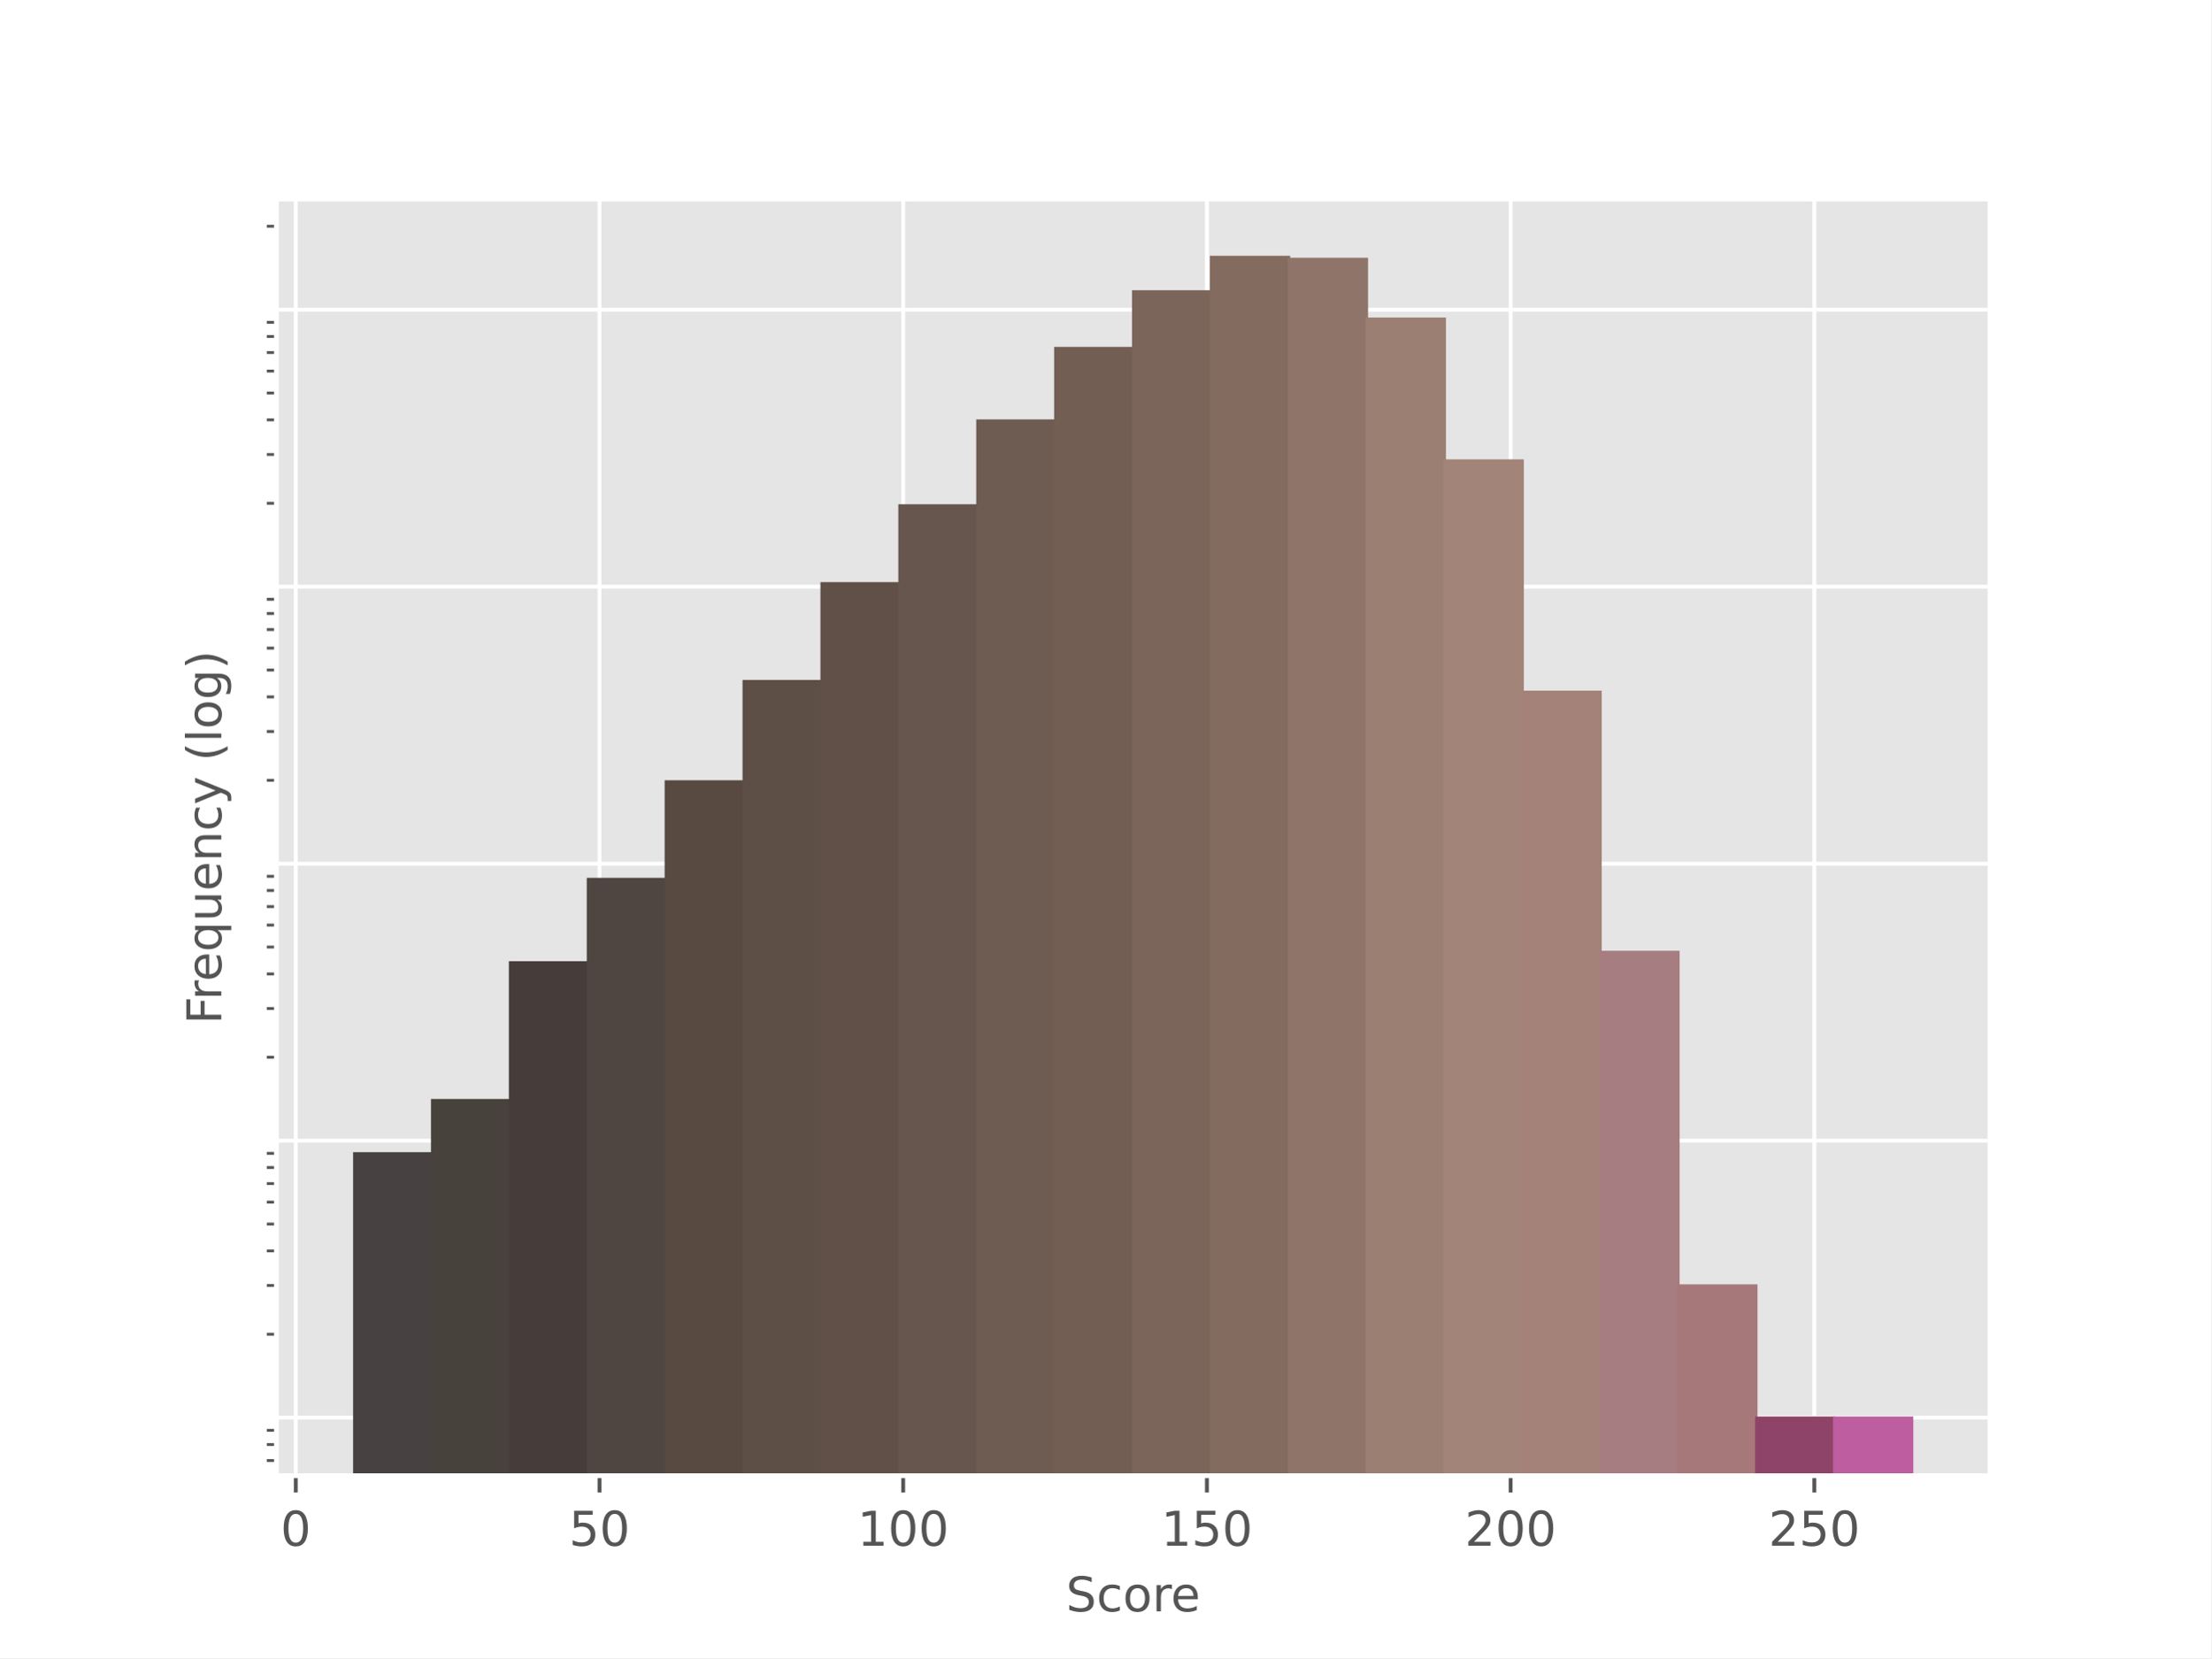
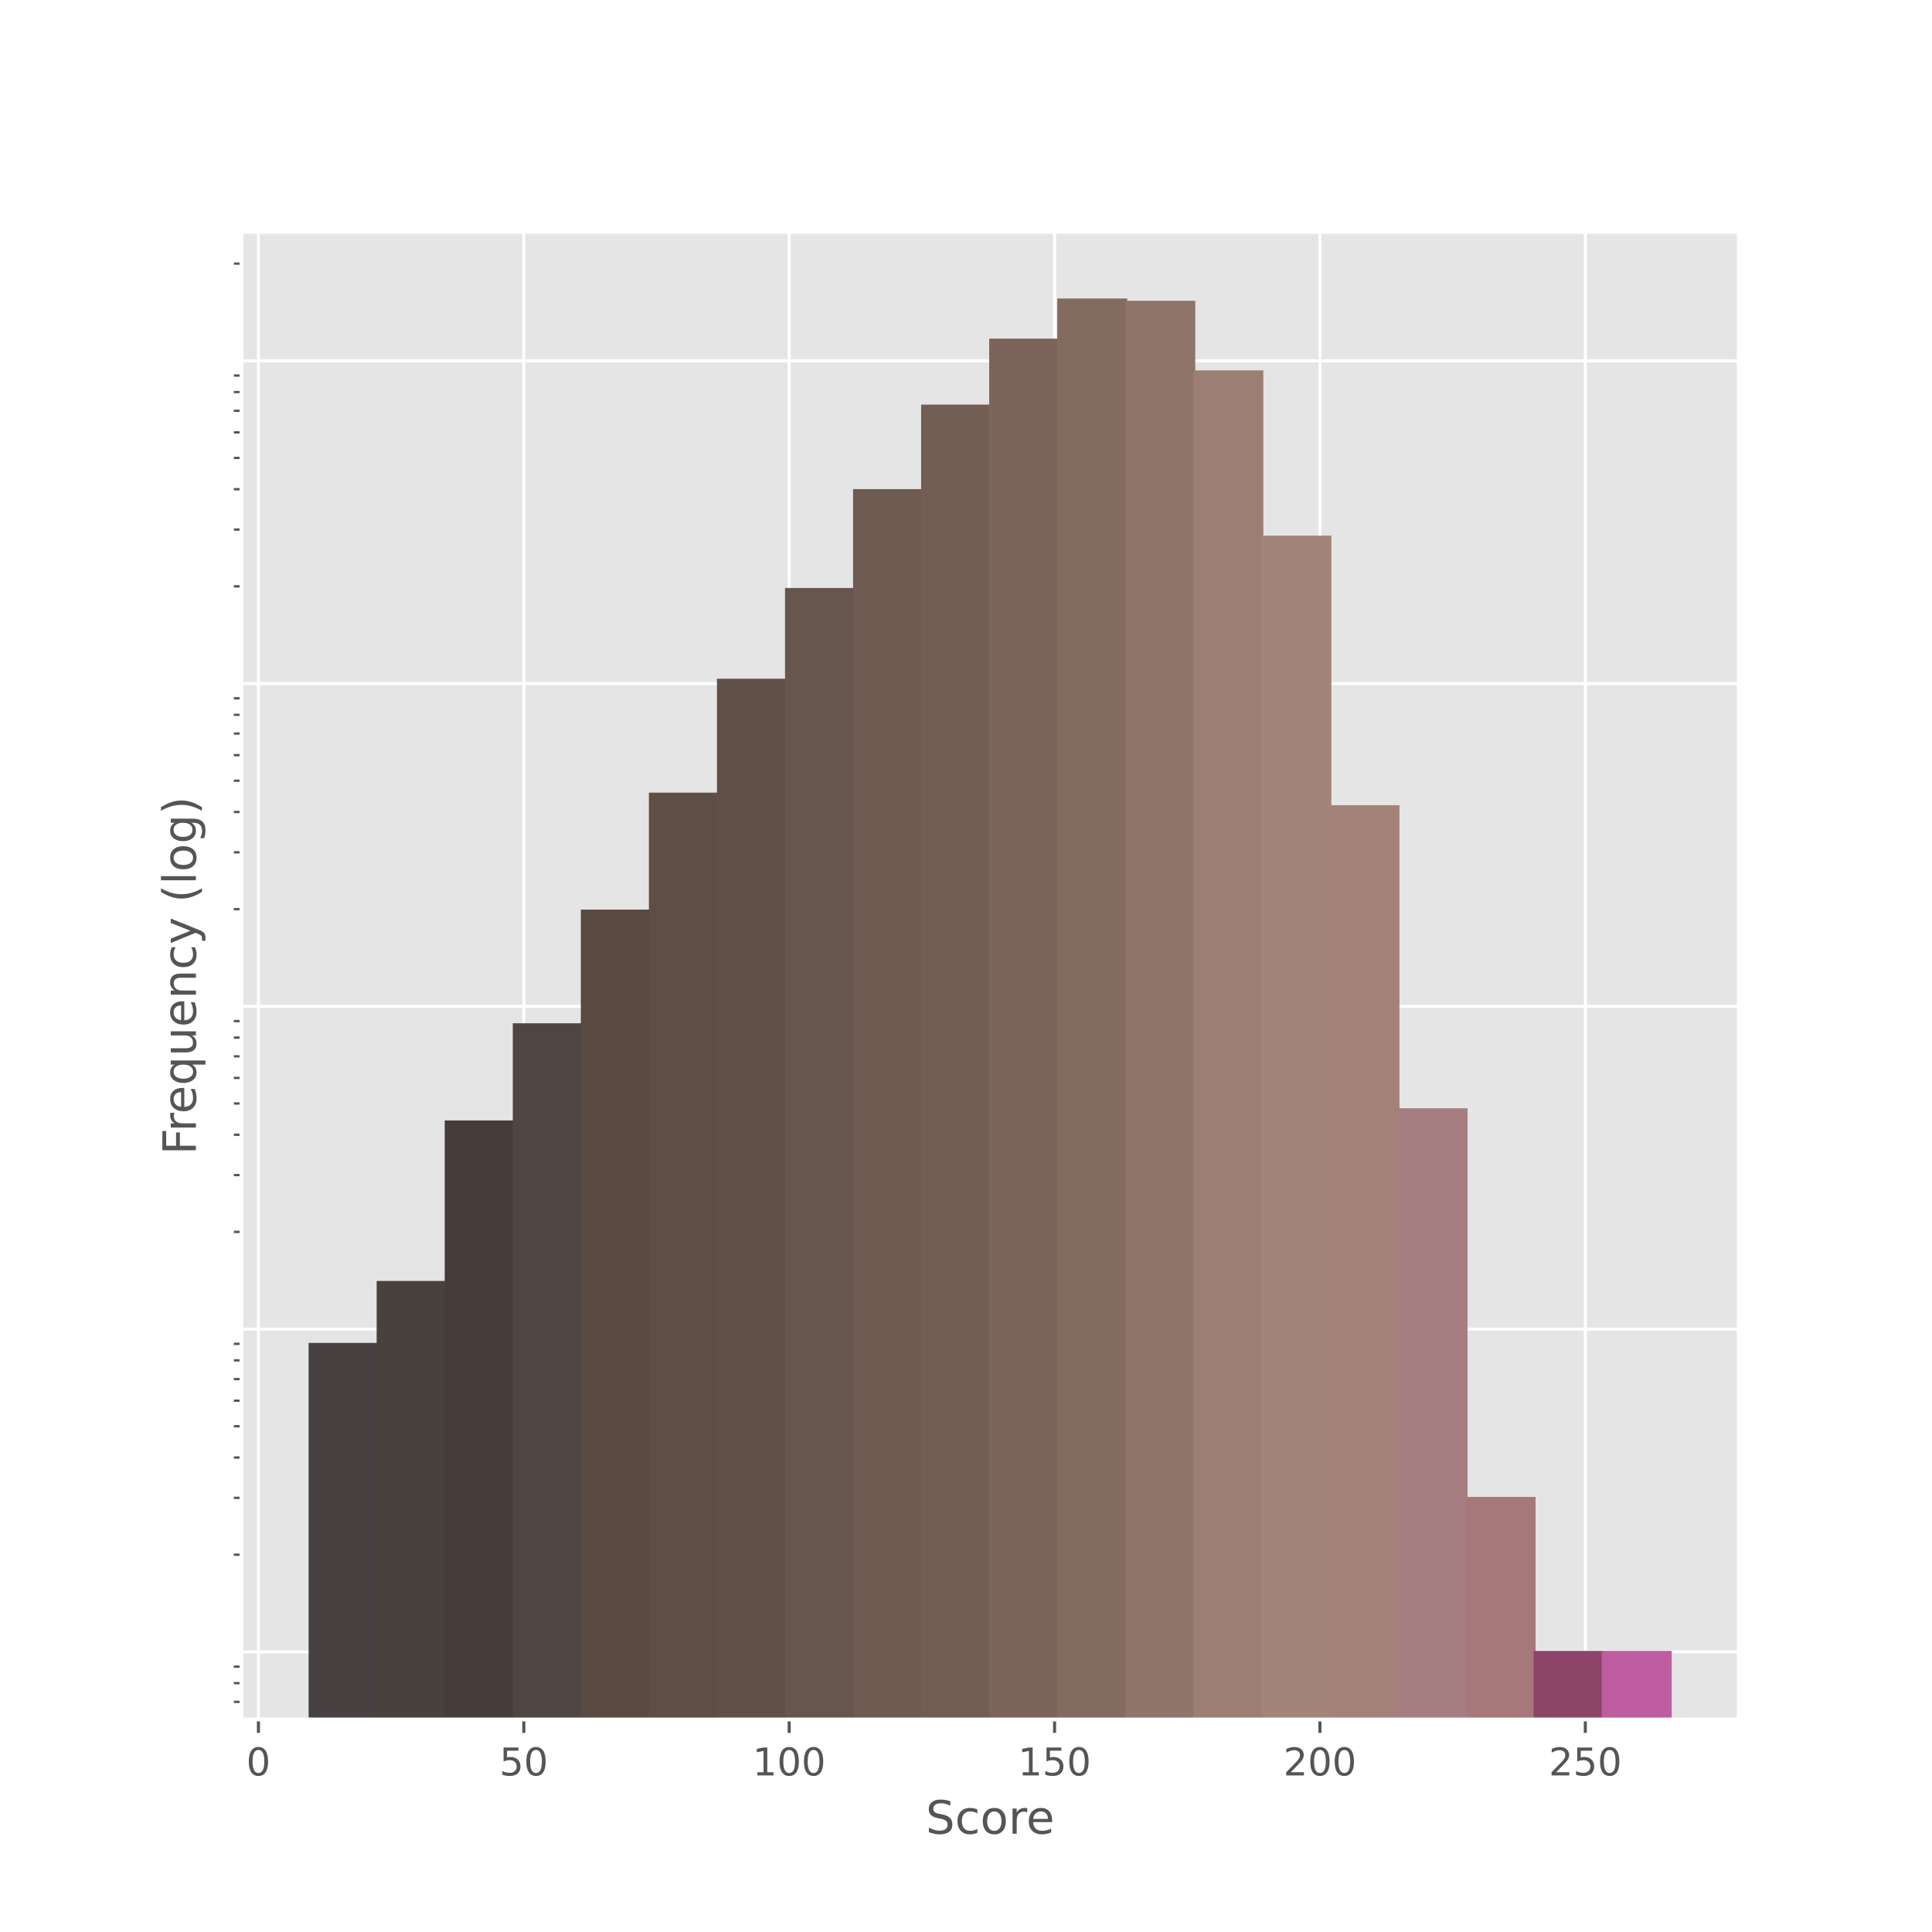
- <svg xmlns="http://www.w3.org/2000/svg" xmlns:xlink="http://www.w3.org/1999/xlink" width="460.8pt" height="345.6pt" viewBox="0 0 460.8 345.6" version="1.1">
+ <svg xmlns="http://www.w3.org/2000/svg" xmlns:xlink="http://www.w3.org/1999/xlink" width="504pt" height="504pt" viewBox="0 0 504 504" version="1.1">
  <defs>
    <style type="text/css">*{stroke-linejoin: round; stroke-linecap: butt}</style>
  </defs>
  <g id="figure_1">
    <g id="patch_1">
-       <path d="M 0 345.6  L 460.8 345.6  L 460.8 0  L 0 0  z " style="fill: #ffffff" />
+       <path d="M 0 504  L 504 504  L 504 0  L 0 0  z " style="fill: #ffffff" />
    </g>
    <g id="axes_1">
      <g id="patch_2">
-         <path d="M 57.6 307.584  L 414.72 307.584  L 414.72 41.472  L 57.6 41.472  z " style="fill: #e5e5e5" />
+         <path d="M 63 448.56  L 453.6 448.56  L 453.6 60.48  L 63 60.48  z " style="fill: #e5e5e5" />
      </g>
      <g id="matplotlib.axis_1">
        <g id="xtick_1">
          <g id="line2d_1">
-             <path d="M 61.639 307.584  L 61.639 41.472  " clip-path="url(#p756d1bd45e)" style="fill: none; stroke: #ffffff; stroke-width: 0.8; stroke-linecap: square" />
+             <path d="M 67.418 448.56  L 67.418 60.48  " clip-path="url(#p7f8a21cedd)" style="fill: none; stroke: #ffffff; stroke-width: 0.8; stroke-linecap: square" />
          </g>
          <g id="line2d_2">
            <defs>
-               <path id="m55895540ed" d="M 0 0  L 0 3.5  " style="stroke: #555555; stroke-width: 0.8" />
+               <path id="m4262159de9" d="M 0 0  L 0 3.5  " style="stroke: #555555; stroke-width: 0.8" />
            </defs>
            <g>
-               <use xlink:href="#m55895540ed" x="61.639" y="307.584" style="fill: #555555; stroke: #555555; stroke-width: 0.8" />
+               <use xlink:href="#m4262159de9" x="67.418" y="448.56" style="fill: #555555; stroke: #555555; stroke-width: 0.8" />
            </g>
          </g>
          <g id="text_1">
-             <g style="fill: #555555" transform="translate(58.4581 322.1824)scale(0.1 -0.1)">
+             <g style="fill: #555555" transform="translate(64.23679 463.1584)scale(0.1 -0.1)">
              <defs>
                <path id="DejaVuSans-30" d="M 2034 4250  Q 1547 4250 1301 3770  Q 1056 3291 1056 2328  Q 1056 1369 1301 889  Q 1547 409 2034 409  Q 2525 409 2770 889  Q 3016 1369 3016 2328  Q 3016 3291 2770 3770  Q 2525 4250 2034 4250  z M 2034 4750  Q 2819 4750 3233 4129  Q 3647 3509 3647 2328  Q 3647 1150 3233 529  Q 2819 -91 2034 -91  Q 1250 -91 836 529  Q 422 1150 422 2328  Q 422 3509 836 4129  Q 1250 4750 2034 4750  z " transform="scale(0.015625)" />
              </defs>
              <use xlink:href="#DejaVuSans-30" />
            </g>
          </g>
        </g>
        <g id="xtick_2">
          <g id="line2d_3">
-             <path d="M 124.934 307.584  L 124.934 41.472  " clip-path="url(#p756d1bd45e)" style="fill: none; stroke: #ffffff; stroke-width: 0.8; stroke-linecap: square" />
+             <path d="M 136.647 448.56  L 136.647 60.48  " clip-path="url(#p7f8a21cedd)" style="fill: none; stroke: #ffffff; stroke-width: 0.8; stroke-linecap: square" />
          </g>
          <g id="line2d_4">
            <g>
-               <use xlink:href="#m55895540ed" x="124.934" y="307.584" style="fill: #555555; stroke: #555555; stroke-width: 0.8" />
+               <use xlink:href="#m4262159de9" x="136.647" y="448.56" style="fill: #555555; stroke: #555555; stroke-width: 0.8" />
            </g>
          </g>
          <g id="text_2">
-             <g style="fill: #555555" transform="translate(118.5718 322.1824)scale(0.1 -0.1)">
+             <g style="fill: #555555" transform="translate(130.2844 463.1584)scale(0.1 -0.1)">
              <defs>
                <path id="DejaVuSans-35" d="M 691 4666  L 3169 4666  L 3169 4134  L 1269 4134  L 1269 2991  Q 1406 3038 1543 3061  Q 1681 3084 1819 3084  Q 2600 3084 3056 2656  Q 3513 2228 3513 1497  Q 3513 744 3044 326  Q 2575 -91 1722 -91  Q 1428 -91 1123 -41  Q 819 9 494 109  L 494 744  Q 775 591 1075 516  Q 1375 441 1709 441  Q 2250 441 2565 725  Q 2881 1009 2881 1497  Q 2881 1984 2565 2268  Q 2250 2553 1709 2553  Q 1456 2553 1204 2497  Q 953 2441 691 2322  L 691 4666  z " transform="scale(0.015625)" />
              </defs>
              <use xlink:href="#DejaVuSans-35" />
              <use xlink:href="#DejaVuSans-30" x="63.623" />
            </g>
          </g>
        </g>
        <g id="xtick_3">
          <g id="line2d_5">
-             <path d="M 188.229 307.584  L 188.229 41.472  " clip-path="url(#p756d1bd45e)" style="fill: none; stroke: #ffffff; stroke-width: 0.8; stroke-linecap: square" />
+             <path d="M 205.876 448.56  L 205.876 60.48  " clip-path="url(#p7f8a21cedd)" style="fill: none; stroke: #ffffff; stroke-width: 0.8; stroke-linecap: square" />
          </g>
          <g id="line2d_6">
            <g>
-               <use xlink:href="#m55895540ed" x="188.229" y="307.584" style="fill: #555555; stroke: #555555; stroke-width: 0.8" />
+               <use xlink:href="#m4262159de9" x="205.876" y="448.56" style="fill: #555555; stroke: #555555; stroke-width: 0.8" />
            </g>
          </g>
          <g id="text_3">
-             <g style="fill: #555555" transform="translate(178.6855 322.1824)scale(0.1 -0.1)">
+             <g style="fill: #555555" transform="translate(196.332 463.1584)scale(0.1 -0.1)">
              <defs>
                <path id="DejaVuSans-31" d="M 794 531  L 1825 531  L 1825 4091  L 703 3866  L 703 4441  L 1819 4666  L 2450 4666  L 2450 531  L 3481 531  L 3481 0  L 794 0  L 794 531  z " transform="scale(0.015625)" />
              </defs>
              <use xlink:href="#DejaVuSans-31" />
              <use xlink:href="#DejaVuSans-30" x="63.623" />
              <use xlink:href="#DejaVuSans-30" x="127.246" />
            </g>
          </g>
        </g>
        <g id="xtick_4">
          <g id="line2d_7">
-             <path d="M 251.524 307.584  L 251.524 41.472  " clip-path="url(#p756d1bd45e)" style="fill: none; stroke: #ffffff; stroke-width: 0.8; stroke-linecap: square" />
+             <path d="M 275.105 448.56  L 275.105 60.48  " clip-path="url(#p7f8a21cedd)" style="fill: none; stroke: #ffffff; stroke-width: 0.8; stroke-linecap: square" />
          </g>
          <g id="line2d_8">
            <g>
-               <use xlink:href="#m55895540ed" x="251.524" y="307.584" style="fill: #555555; stroke: #555555; stroke-width: 0.8" />
+               <use xlink:href="#m4262159de9" x="275.105" y="448.56" style="fill: #555555; stroke: #555555; stroke-width: 0.8" />
            </g>
          </g>
          <g id="text_4">
-             <g style="fill: #555555" transform="translate(241.9805 322.1824)scale(0.1 -0.1)">
+             <g style="fill: #555555" transform="translate(265.5609 463.1584)scale(0.1 -0.1)">
              <use xlink:href="#DejaVuSans-31" />
              <use xlink:href="#DejaVuSans-35" x="63.623" />
              <use xlink:href="#DejaVuSans-30" x="127.246" />
            </g>
          </g>
        </g>
        <g id="xtick_5">
          <g id="line2d_9">
-             <path d="M 314.819 307.584  L 314.819 41.472  " clip-path="url(#p756d1bd45e)" style="fill: none; stroke: #ffffff; stroke-width: 0.8; stroke-linecap: square" />
+             <path d="M 344.333 448.56  L 344.333 60.48  " clip-path="url(#p7f8a21cedd)" style="fill: none; stroke: #ffffff; stroke-width: 0.8; stroke-linecap: square" />
          </g>
          <g id="line2d_10">
            <g>
-               <use xlink:href="#m55895540ed" x="314.819" y="307.584" style="fill: #555555; stroke: #555555; stroke-width: 0.8" />
+               <use xlink:href="#m4262159de9" x="344.333" y="448.56" style="fill: #555555; stroke: #555555; stroke-width: 0.8" />
            </g>
          </g>
          <g id="text_5">
-             <g style="fill: #555555" transform="translate(305.2754 322.1824)scale(0.1 -0.1)">
+             <g style="fill: #555555" transform="translate(334.7897 463.1584)scale(0.1 -0.1)">
              <defs>
                <path id="DejaVuSans-32" d="M 1228 531  L 3431 531  L 3431 0  L 469 0  L 469 531  Q 828 903 1448 1529  Q 2069 2156 2228 2338  Q 2531 2678 2651 2914  Q 2772 3150 2772 3378  Q 2772 3750 2511 3984  Q 2250 4219 1831 4219  Q 1534 4219 1204 4116  Q 875 4013 500 3803  L 500 4441  Q 881 4594 1212 4672  Q 1544 4750 1819 4750  Q 2544 4750 2975 4387  Q 3406 4025 3406 3419  Q 3406 3131 3298 2873  Q 3191 2616 2906 2266  Q 2828 2175 2409 1742  Q 1991 1309 1228 531  z " transform="scale(0.015625)" />
              </defs>
              <use xlink:href="#DejaVuSans-32" />
              <use xlink:href="#DejaVuSans-30" x="63.623" />
              <use xlink:href="#DejaVuSans-30" x="127.246" />
            </g>
          </g>
        </g>
        <g id="xtick_6">
          <g id="line2d_11">
-             <path d="M 378.114 307.584  L 378.114 41.472  " clip-path="url(#p756d1bd45e)" style="fill: none; stroke: #ffffff; stroke-width: 0.8; stroke-linecap: square" />
+             <path d="M 413.562 448.56  L 413.562 60.48  " clip-path="url(#p7f8a21cedd)" style="fill: none; stroke: #ffffff; stroke-width: 0.8; stroke-linecap: square" />
          </g>
          <g id="line2d_12">
            <g>
-               <use xlink:href="#m55895540ed" x="378.114" y="307.584" style="fill: #555555; stroke: #555555; stroke-width: 0.8" />
+               <use xlink:href="#m4262159de9" x="413.562" y="448.56" style="fill: #555555; stroke: #555555; stroke-width: 0.8" />
            </g>
          </g>
          <g id="text_6">
-             <g style="fill: #555555" transform="translate(368.5704 322.1824)scale(0.1 -0.1)">
+             <g style="fill: #555555" transform="translate(404.0186 463.1584)scale(0.1 -0.1)">
              <use xlink:href="#DejaVuSans-32" />
              <use xlink:href="#DejaVuSans-35" x="63.623" />
              <use xlink:href="#DejaVuSans-30" x="127.246" />
            </g>
          </g>
        </g>
        <g id="text_7">
-           <g style="fill: #555555" transform="translate(222.1577 335.8606)scale(0.1 -0.1)">
+           <g style="fill: #555555" transform="translate(241.4972 478.3562)scale(0.12 -0.12)">
            <defs>
              <path id="DejaVuSans-53" d="M 3425 4513  L 3425 3897  Q 3066 4069 2747 4153  Q 2428 4238 2131 4238  Q 1616 4238 1336 4038  Q 1056 3838 1056 3469  Q 1056 3159 1242 3001  Q 1428 2844 1947 2747  L 2328 2669  Q 3034 2534 3370 2195  Q 3706 1856 3706 1288  Q 3706 609 3251 259  Q 2797 -91 1919 -91  Q 1588 -91 1214 -16  Q 841 59 441 206  L 441 856  Q 825 641 1194 531  Q 1563 422 1919 422  Q 2459 422 2753 634  Q 3047 847 3047 1241  Q 3047 1584 2836 1778  Q 2625 1972 2144 2069  L 1759 2144  Q 1053 2284 737 2584  Q 422 2884 422 3419  Q 422 4038 858 4394  Q 1294 4750 2059 4750  Q 2388 4750 2728 4690  Q 3069 4631 3425 4513  z " transform="scale(0.015625)" />
              <path id="DejaVuSans-63" d="M 3122 3366  L 3122 2828  Q 2878 2963 2633 3030  Q 2388 3097 2138 3097  Q 1578 3097 1268 2742  Q 959 2388 959 1747  Q 959 1106 1268 751  Q 1578 397 2138 397  Q 2388 397 2633 464  Q 2878 531 3122 666  L 3122 134  Q 2881 22 2623 -34  Q 2366 -91 2075 -91  Q 1284 -91 818 406  Q 353 903 353 1747  Q 353 2603 823 3093  Q 1294 3584 2113 3584  Q 2378 3584 2631 3529  Q 2884 3475 3122 3366  z " transform="scale(0.015625)" />
              <path id="DejaVuSans-6f" d="M 1959 3097  Q 1497 3097 1228 2736  Q 959 2375 959 1747  Q 959 1119 1226 758  Q 1494 397 1959 397  Q 2419 397 2687 759  Q 2956 1122 2956 1747  Q 2956 2369 2687 2733  Q 2419 3097 1959 3097  z M 1959 3584  Q 2709 3584 3137 3096  Q 3566 2609 3566 1747  Q 3566 888 3137 398  Q 2709 -91 1959 -91  Q 1206 -91 779 398  Q 353 888 353 1747  Q 353 2609 779 3096  Q 1206 3584 1959 3584  z " transform="scale(0.015625)" />
              <path id="DejaVuSans-72" d="M 2631 2963  Q 2534 3019 2420 3045  Q 2306 3072 2169 3072  Q 1681 3072 1420 2755  Q 1159 2438 1159 1844  L 1159 0  L 581 0  L 581 3500  L 1159 3500  L 1159 2956  Q 1341 3275 1631 3429  Q 1922 3584 2338 3584  Q 2397 3584 2469 3576  Q 2541 3569 2628 3553  L 2631 2963  z " transform="scale(0.015625)" />
              <path id="DejaVuSans-65" d="M 3597 1894  L 3597 1613  L 953 1613  Q 991 1019 1311 708  Q 1631 397 2203 397  Q 2534 397 2845 478  Q 3156 559 3463 722  L 3463 178  Q 3153 47 2828 -22  Q 2503 -91 2169 -91  Q 1331 -91 842 396  Q 353 884 353 1716  Q 353 2575 817 3079  Q 1281 3584 2069 3584  Q 2775 3584 3186 3129  Q 3597 2675 3597 1894  z M 3022 2063  Q 3016 2534 2758 2815  Q 2500 3097 2075 3097  Q 1594 3097 1305 2825  Q 1016 2553 972 2059  L 3022 2063  z " transform="scale(0.015625)" />
            </defs>
            <use xlink:href="#DejaVuSans-53" />
            <use xlink:href="#DejaVuSans-63" x="63.477" />
            <use xlink:href="#DejaVuSans-6f" x="118.457" />
            <use xlink:href="#DejaVuSans-72" x="179.639" />
            <use xlink:href="#DejaVuSans-65" x="218.502" />
          </g>
        </g>
      </g>
      <g id="matplotlib.axis_2">
        <g id="ytick_1">
          <g id="line2d_13">
-             <path d="M 57.6 295.488  L 414.72 295.488  " clip-path="url(#p756d1bd45e)" style="fill: none; stroke: #ffffff; stroke-width: 0.8; stroke-linecap: square" />
+             <path d="M 63 430.92  L 453.6 430.92  " clip-path="url(#p7f8a21cedd)" style="fill: none; stroke: #ffffff; stroke-width: 0.8; stroke-linecap: square" />
          </g>
        </g>
        <g id="ytick_2">
          <g id="line2d_14">
-             <path d="M 57.6 237.75  L 414.72 237.75  " clip-path="url(#p756d1bd45e)" style="fill: none; stroke: #ffffff; stroke-width: 0.8; stroke-linecap: square" />
+             <path d="M 63 346.719  L 453.6 346.719  " clip-path="url(#p7f8a21cedd)" style="fill: none; stroke: #ffffff; stroke-width: 0.8; stroke-linecap: square" />
          </g>
        </g>
        <g id="ytick_3">
          <g id="line2d_15">
-             <path d="M 57.6 180.013  L 414.72 180.013  " clip-path="url(#p756d1bd45e)" style="fill: none; stroke: #ffffff; stroke-width: 0.8; stroke-linecap: square" />
+             <path d="M 63 262.519  L 453.6 262.519  " clip-path="url(#p7f8a21cedd)" style="fill: none; stroke: #ffffff; stroke-width: 0.8; stroke-linecap: square" />
          </g>
        </g>
        <g id="ytick_4">
          <g id="line2d_16">
-             <path d="M 57.6 122.275  L 414.72 122.275  " clip-path="url(#p756d1bd45e)" style="fill: none; stroke: #ffffff; stroke-width: 0.8; stroke-linecap: square" />
+             <path d="M 63 178.318  L 453.6 178.318  " clip-path="url(#p7f8a21cedd)" style="fill: none; stroke: #ffffff; stroke-width: 0.8; stroke-linecap: square" />
          </g>
        </g>
        <g id="ytick_5">
          <g id="line2d_17">
-             <path d="M 57.6 64.538  L 414.72 64.538  " clip-path="url(#p756d1bd45e)" style="fill: none; stroke: #ffffff; stroke-width: 0.8; stroke-linecap: square" />
+             <path d="M 63 94.118  L 453.6 94.118  " clip-path="url(#p7f8a21cedd)" style="fill: none; stroke: #ffffff; stroke-width: 0.8; stroke-linecap: square" />
          </g>
        </g>
        <g id="ytick_6">
          <g id="line2d_18">
            <defs>
-               <path id="m1a2a2bedb5" d="M 0 0  L -2 0  " style="stroke: #555555; stroke-width: 0.6" />
+               <path id="m1b3f89c3d3" d="M 0 0  L -2 0  " style="stroke: #555555; stroke-width: 0.6" />
            </defs>
            <g>
-               <use xlink:href="#m1a2a2bedb5" x="57.6" y="304.432" style="fill: #555555; stroke: #555555; stroke-width: 0.6" />
+               <use xlink:href="#m1b3f89c3d3" x="63" y="443.963" style="fill: #555555; stroke: #555555; stroke-width: 0.6" />
            </g>
          </g>
        </g>
        <g id="ytick_7">
          <g id="line2d_19">
            <g>
-               <use xlink:href="#m1a2a2bedb5" x="57.6" y="301.083" style="fill: #555555; stroke: #555555; stroke-width: 0.6" />
+               <use xlink:href="#m1b3f89c3d3" x="63" y="439.08" style="fill: #555555; stroke: #555555; stroke-width: 0.6" />
            </g>
          </g>
        </g>
        <g id="ytick_8">
          <g id="line2d_20">
            <g>
-               <use xlink:href="#m1a2a2bedb5" x="57.6" y="298.13" style="fill: #555555; stroke: #555555; stroke-width: 0.6" />
+               <use xlink:href="#m1b3f89c3d3" x="63" y="434.773" style="fill: #555555; stroke: #555555; stroke-width: 0.6" />
            </g>
          </g>
        </g>
        <g id="ytick_9">
          <g id="line2d_21">
            <g>
-               <use xlink:href="#m1a2a2bedb5" x="57.6" y="278.107" style="fill: #555555; stroke: #555555; stroke-width: 0.6" />
+               <use xlink:href="#m1b3f89c3d3" x="63" y="405.573" style="fill: #555555; stroke: #555555; stroke-width: 0.6" />
            </g>
          </g>
        </g>
        <g id="ytick_10">
          <g id="line2d_22">
            <g>
-               <use xlink:href="#m1a2a2bedb5" x="57.6" y="267.94" style="fill: #555555; stroke: #555555; stroke-width: 0.6" />
+               <use xlink:href="#m1b3f89c3d3" x="63" y="390.746" style="fill: #555555; stroke: #555555; stroke-width: 0.6" />
            </g>
          </g>
        </g>
        <g id="ytick_11">
          <g id="line2d_23">
            <g>
-               <use xlink:href="#m1a2a2bedb5" x="57.6" y="260.727" style="fill: #555555; stroke: #555555; stroke-width: 0.6" />
+               <use xlink:href="#m1b3f89c3d3" x="63" y="380.226" style="fill: #555555; stroke: #555555; stroke-width: 0.6" />
            </g>
          </g>
        </g>
        <g id="ytick_12">
          <g id="line2d_24">
            <g>
-               <use xlink:href="#m1a2a2bedb5" x="57.6" y="255.131" style="fill: #555555; stroke: #555555; stroke-width: 0.6" />
+               <use xlink:href="#m1b3f89c3d3" x="63" y="372.066" style="fill: #555555; stroke: #555555; stroke-width: 0.6" />
            </g>
          </g>
        </g>
        <g id="ytick_13">
          <g id="line2d_25">
            <g>
-               <use xlink:href="#m1a2a2bedb5" x="57.6" y="250.559" style="fill: #555555; stroke: #555555; stroke-width: 0.6" />
+               <use xlink:href="#m1b3f89c3d3" x="63" y="365.399" style="fill: #555555; stroke: #555555; stroke-width: 0.6" />
            </g>
          </g>
        </g>
        <g id="ytick_14">
          <g id="line2d_26">
            <g>
-               <use xlink:href="#m1a2a2bedb5" x="57.6" y="246.694" style="fill: #555555; stroke: #555555; stroke-width: 0.6" />
+               <use xlink:href="#m1b3f89c3d3" x="63" y="359.762" style="fill: #555555; stroke: #555555; stroke-width: 0.6" />
            </g>
          </g>
        </g>
        <g id="ytick_15">
          <g id="line2d_27">
            <g>
-               <use xlink:href="#m1a2a2bedb5" x="57.6" y="243.346" style="fill: #555555; stroke: #555555; stroke-width: 0.6" />
+               <use xlink:href="#m1b3f89c3d3" x="63" y="354.879" style="fill: #555555; stroke: #555555; stroke-width: 0.6" />
            </g>
          </g>
        </g>
        <g id="ytick_16">
          <g id="line2d_28">
            <g>
-               <use xlink:href="#m1a2a2bedb5" x="57.6" y="240.392" style="fill: #555555; stroke: #555555; stroke-width: 0.6" />
+               <use xlink:href="#m1b3f89c3d3" x="63" y="350.572" style="fill: #555555; stroke: #555555; stroke-width: 0.6" />
            </g>
          </g>
        </g>
        <g id="ytick_17">
          <g id="line2d_29">
            <g>
-               <use xlink:href="#m1a2a2bedb5" x="57.6" y="220.37" style="fill: #555555; stroke: #555555; stroke-width: 0.6" />
+               <use xlink:href="#m1b3f89c3d3" x="63" y="321.373" style="fill: #555555; stroke: #555555; stroke-width: 0.6" />
            </g>
          </g>
        </g>
        <g id="ytick_18">
          <g id="line2d_30">
            <g>
-               <use xlink:href="#m1a2a2bedb5" x="57.6" y="210.203" style="fill: #555555; stroke: #555555; stroke-width: 0.6" />
+               <use xlink:href="#m1b3f89c3d3" x="63" y="306.546" style="fill: #555555; stroke: #555555; stroke-width: 0.6" />
            </g>
          </g>
        </g>
        <g id="ytick_19">
          <g id="line2d_31">
            <g>
-               <use xlink:href="#m1a2a2bedb5" x="57.6" y="202.989" style="fill: #555555; stroke: #555555; stroke-width: 0.6" />
+               <use xlink:href="#m1b3f89c3d3" x="63" y="296.026" style="fill: #555555; stroke: #555555; stroke-width: 0.6" />
            </g>
          </g>
        </g>
        <g id="ytick_20">
          <g id="line2d_32">
            <g>
-               <use xlink:href="#m1a2a2bedb5" x="57.6" y="197.394" style="fill: #555555; stroke: #555555; stroke-width: 0.6" />
+               <use xlink:href="#m1b3f89c3d3" x="63" y="287.866" style="fill: #555555; stroke: #555555; stroke-width: 0.6" />
            </g>
          </g>
        </g>
        <g id="ytick_21">
          <g id="line2d_33">
            <g>
-               <use xlink:href="#m1a2a2bedb5" x="57.6" y="192.822" style="fill: #555555; stroke: #555555; stroke-width: 0.6" />
+               <use xlink:href="#m1b3f89c3d3" x="63" y="281.199" style="fill: #555555; stroke: #555555; stroke-width: 0.6" />
            </g>
          </g>
        </g>
        <g id="ytick_22">
          <g id="line2d_34">
            <g>
-               <use xlink:href="#m1a2a2bedb5" x="57.6" y="188.957" style="fill: #555555; stroke: #555555; stroke-width: 0.6" />
+               <use xlink:href="#m1b3f89c3d3" x="63" y="275.562" style="fill: #555555; stroke: #555555; stroke-width: 0.6" />
            </g>
          </g>
        </g>
        <g id="ytick_23">
          <g id="line2d_35">
            <g>
-               <use xlink:href="#m1a2a2bedb5" x="57.6" y="185.608" style="fill: #555555; stroke: #555555; stroke-width: 0.6" />
+               <use xlink:href="#m1b3f89c3d3" x="63" y="270.679" style="fill: #555555; stroke: #555555; stroke-width: 0.6" />
            </g>
          </g>
        </g>
        <g id="ytick_24">
          <g id="line2d_36">
            <g>
-               <use xlink:href="#m1a2a2bedb5" x="57.6" y="182.655" style="fill: #555555; stroke: #555555; stroke-width: 0.6" />
+               <use xlink:href="#m1b3f89c3d3" x="63" y="266.372" style="fill: #555555; stroke: #555555; stroke-width: 0.6" />
            </g>
          </g>
        </g>
        <g id="ytick_25">
          <g id="line2d_37">
            <g>
-               <use xlink:href="#m1a2a2bedb5" x="57.6" y="162.632" style="fill: #555555; stroke: #555555; stroke-width: 0.6" />
+               <use xlink:href="#m1b3f89c3d3" x="63" y="237.172" style="fill: #555555; stroke: #555555; stroke-width: 0.6" />
            </g>
          </g>
        </g>
        <g id="ytick_26">
          <g id="line2d_38">
            <g>
-               <use xlink:href="#m1a2a2bedb5" x="57.6" y="152.465" style="fill: #555555; stroke: #555555; stroke-width: 0.6" />
+               <use xlink:href="#m1b3f89c3d3" x="63" y="222.345" style="fill: #555555; stroke: #555555; stroke-width: 0.6" />
            </g>
          </g>
        </g>
        <g id="ytick_27">
          <g id="line2d_39">
            <g>
-               <use xlink:href="#m1a2a2bedb5" x="57.6" y="145.251" style="fill: #555555; stroke: #555555; stroke-width: 0.6" />
+               <use xlink:href="#m1b3f89c3d3" x="63" y="211.825" style="fill: #555555; stroke: #555555; stroke-width: 0.6" />
            </g>
          </g>
        </g>
        <g id="ytick_28">
          <g id="line2d_40">
            <g>
-               <use xlink:href="#m1a2a2bedb5" x="57.6" y="139.656" style="fill: #555555; stroke: #555555; stroke-width: 0.6" />
+               <use xlink:href="#m1b3f89c3d3" x="63" y="203.665" style="fill: #555555; stroke: #555555; stroke-width: 0.6" />
            </g>
          </g>
        </g>
        <g id="ytick_29">
          <g id="line2d_41">
            <g>
-               <use xlink:href="#m1a2a2bedb5" x="57.6" y="135.084" style="fill: #555555; stroke: #555555; stroke-width: 0.6" />
+               <use xlink:href="#m1b3f89c3d3" x="63" y="196.998" style="fill: #555555; stroke: #555555; stroke-width: 0.6" />
            </g>
          </g>
        </g>
        <g id="ytick_30">
          <g id="line2d_42">
            <g>
-               <use xlink:href="#m1a2a2bedb5" x="57.6" y="131.219" style="fill: #555555; stroke: #555555; stroke-width: 0.6" />
+               <use xlink:href="#m1b3f89c3d3" x="63" y="191.361" style="fill: #555555; stroke: #555555; stroke-width: 0.6" />
            </g>
          </g>
        </g>
        <g id="ytick_31">
          <g id="line2d_43">
            <g>
-               <use xlink:href="#m1a2a2bedb5" x="57.6" y="127.871" style="fill: #555555; stroke: #555555; stroke-width: 0.6" />
+               <use xlink:href="#m1b3f89c3d3" x="63" y="186.478" style="fill: #555555; stroke: #555555; stroke-width: 0.6" />
            </g>
          </g>
        </g>
        <g id="ytick_32">
          <g id="line2d_44">
            <g>
-               <use xlink:href="#m1a2a2bedb5" x="57.6" y="124.917" style="fill: #555555; stroke: #555555; stroke-width: 0.6" />
+               <use xlink:href="#m1b3f89c3d3" x="63" y="182.171" style="fill: #555555; stroke: #555555; stroke-width: 0.6" />
            </g>
          </g>
        </g>
        <g id="ytick_33">
          <g id="line2d_45">
            <g>
-               <use xlink:href="#m1a2a2bedb5" x="57.6" y="104.895" style="fill: #555555; stroke: #555555; stroke-width: 0.6" />
+               <use xlink:href="#m1b3f89c3d3" x="63" y="152.971" style="fill: #555555; stroke: #555555; stroke-width: 0.6" />
            </g>
          </g>
        </g>
        <g id="ytick_34">
          <g id="line2d_46">
            <g>
-               <use xlink:href="#m1a2a2bedb5" x="57.6" y="94.728" style="fill: #555555; stroke: #555555; stroke-width: 0.6" />
+               <use xlink:href="#m1b3f89c3d3" x="63" y="138.144" style="fill: #555555; stroke: #555555; stroke-width: 0.6" />
            </g>
          </g>
        </g>
        <g id="ytick_35">
          <g id="line2d_47">
            <g>
-               <use xlink:href="#m1a2a2bedb5" x="57.6" y="87.514" style="fill: #555555; stroke: #555555; stroke-width: 0.6" />
+               <use xlink:href="#m1b3f89c3d3" x="63" y="127.624" style="fill: #555555; stroke: #555555; stroke-width: 0.6" />
            </g>
          </g>
        </g>
        <g id="ytick_36">
          <g id="line2d_48">
            <g>
-               <use xlink:href="#m1a2a2bedb5" x="57.6" y="81.919" style="fill: #555555; stroke: #555555; stroke-width: 0.6" />
+               <use xlink:href="#m1b3f89c3d3" x="63" y="119.465" style="fill: #555555; stroke: #555555; stroke-width: 0.6" />
            </g>
          </g>
        </g>
        <g id="ytick_37">
          <g id="line2d_49">
            <g>
-               <use xlink:href="#m1a2a2bedb5" x="57.6" y="77.347" style="fill: #555555; stroke: #555555; stroke-width: 0.6" />
+               <use xlink:href="#m1b3f89c3d3" x="63" y="112.798" style="fill: #555555; stroke: #555555; stroke-width: 0.6" />
            </g>
          </g>
        </g>
        <g id="ytick_38">
          <g id="line2d_50">
            <g>
-               <use xlink:href="#m1a2a2bedb5" x="57.6" y="73.482" style="fill: #555555; stroke: #555555; stroke-width: 0.6" />
+               <use xlink:href="#m1b3f89c3d3" x="63" y="107.161" style="fill: #555555; stroke: #555555; stroke-width: 0.6" />
            </g>
          </g>
        </g>
        <g id="ytick_39">
          <g id="line2d_51">
            <g>
-               <use xlink:href="#m1a2a2bedb5" x="57.6" y="70.133" style="fill: #555555; stroke: #555555; stroke-width: 0.6" />
+               <use xlink:href="#m1b3f89c3d3" x="63" y="102.278" style="fill: #555555; stroke: #555555; stroke-width: 0.6" />
            </g>
          </g>
        </g>
        <g id="ytick_40">
          <g id="line2d_52">
            <g>
-               <use xlink:href="#m1a2a2bedb5" x="57.6" y="67.18" style="fill: #555555; stroke: #555555; stroke-width: 0.6" />
+               <use xlink:href="#m1b3f89c3d3" x="63" y="97.971" style="fill: #555555; stroke: #555555; stroke-width: 0.6" />
            </g>
          </g>
        </g>
        <g id="ytick_41">
          <g id="line2d_53">
            <g>
-               <use xlink:href="#m1a2a2bedb5" x="57.6" y="47.157" style="fill: #555555; stroke: #555555; stroke-width: 0.6" />
+               <use xlink:href="#m1b3f89c3d3" x="63" y="68.771" style="fill: #555555; stroke: #555555; stroke-width: 0.6" />
            </g>
          </g>
        </g>
        <g id="text_8">
-           <g style="fill: #555555" transform="translate(46.12031 213.471)rotate(-90)scale(0.1 -0.1)">
+           <g style="fill: #555555" transform="translate(51.10437 301.2516)rotate(-90)scale(0.12 -0.12)">
            <defs>
              <path id="DejaVuSans-46" d="M 628 4666  L 3309 4666  L 3309 4134  L 1259 4134  L 1259 2759  L 3109 2759  L 3109 2228  L 1259 2228  L 1259 0  L 628 0  L 628 4666  z " transform="scale(0.015625)" />
              <path id="DejaVuSans-71" d="M 947 1747  Q 947 1113 1208 752  Q 1469 391 1925 391  Q 2381 391 2643 752  Q 2906 1113 2906 1747  Q 2906 2381 2643 2742  Q 2381 3103 1925 3103  Q 1469 3103 1208 2742  Q 947 2381 947 1747  z M 2906 525  Q 2725 213 2448 61  Q 2172 -91 1784 -91  Q 1150 -91 751 415  Q 353 922 353 1747  Q 353 2572 751 3078  Q 1150 3584 1784 3584  Q 2172 3584 2448 3432  Q 2725 3281 2906 2969  L 2906 3500  L 3481 3500  L 3481 -1331  L 2906 -1331  L 2906 525  z " transform="scale(0.015625)" />
              <path id="DejaVuSans-75" d="M 544 1381  L 544 3500  L 1119 3500  L 1119 1403  Q 1119 906 1312 657  Q 1506 409 1894 409  Q 2359 409 2629 706  Q 2900 1003 2900 1516  L 2900 3500  L 3475 3500  L 3475 0  L 2900 0  L 2900 538  Q 2691 219 2414 64  Q 2138 -91 1772 -91  Q 1169 -91 856 284  Q 544 659 544 1381  z M 1991 3584  L 1991 3584  z " transform="scale(0.015625)" />
              <path id="DejaVuSans-6e" d="M 3513 2113  L 3513 0  L 2938 0  L 2938 2094  Q 2938 2591 2744 2837  Q 2550 3084 2163 3084  Q 1697 3084 1428 2787  Q 1159 2491 1159 1978  L 1159 0  L 581 0  L 581 3500  L 1159 3500  L 1159 2956  Q 1366 3272 1645 3428  Q 1925 3584 2291 3584  Q 2894 3584 3203 3211  Q 3513 2838 3513 2113  z " transform="scale(0.015625)" />
              <path id="DejaVuSans-79" d="M 2059 -325  Q 1816 -950 1584 -1140  Q 1353 -1331 966 -1331  L 506 -1331  L 506 -850  L 844 -850  Q 1081 -850 1212 -737  Q 1344 -625 1503 -206  L 1606 56  L 191 3500  L 800 3500  L 1894 763  L 2988 3500  L 3597 3500  L 2059 -325  z " transform="scale(0.015625)" />
              <path id="DejaVuSans-20" transform="scale(0.015625)" />
              <path id="DejaVuSans-28" d="M 1984 4856  Q 1566 4138 1362 3434  Q 1159 2731 1159 2009  Q 1159 1288 1364 580  Q 1569 -128 1984 -844  L 1484 -844  Q 1016 -109 783 600  Q 550 1309 550 2009  Q 550 2706 781 3412  Q 1013 4119 1484 4856  L 1984 4856  z " transform="scale(0.015625)" />
              <path id="DejaVuSans-6c" d="M 603 4863  L 1178 4863  L 1178 0  L 603 0  L 603 4863  z " transform="scale(0.015625)" />
              <path id="DejaVuSans-67" d="M 2906 1791  Q 2906 2416 2648 2759  Q 2391 3103 1925 3103  Q 1463 3103 1205 2759  Q 947 2416 947 1791  Q 947 1169 1205 825  Q 1463 481 1925 481  Q 2391 481 2648 825  Q 2906 1169 2906 1791  z M 3481 434  Q 3481 -459 3084 -895  Q 2688 -1331 1869 -1331  Q 1566 -1331 1297 -1286  Q 1028 -1241 775 -1147  L 775 -588  Q 1028 -725 1275 -790  Q 1522 -856 1778 -856  Q 2344 -856 2625 -561  Q 2906 -266 2906 331  L 2906 616  Q 2728 306 2450 153  Q 2172 0 1784 0  Q 1141 0 747 490  Q 353 981 353 1791  Q 353 2603 747 3093  Q 1141 3584 1784 3584  Q 2172 3584 2450 3431  Q 2728 3278 2906 2969  L 2906 3500  L 3481 3500  L 3481 434  z " transform="scale(0.015625)" />
              <path id="DejaVuSans-29" d="M 513 4856  L 1013 4856  Q 1481 4119 1714 3412  Q 1947 2706 1947 2009  Q 1947 1309 1714 600  Q 1481 -109 1013 -844  L 513 -844  Q 928 -128 1133 580  Q 1338 1288 1338 2009  Q 1338 2731 1133 3434  Q 928 4138 513 4856  z " transform="scale(0.015625)" />
            </defs>
            <use xlink:href="#DejaVuSans-46" />
            <use xlink:href="#DejaVuSans-72" x="50.27" />
            <use xlink:href="#DejaVuSans-65" x="89.133" />
            <use xlink:href="#DejaVuSans-71" x="150.656" />
            <use xlink:href="#DejaVuSans-75" x="214.133" />
            <use xlink:href="#DejaVuSans-65" x="277.512" />
            <use xlink:href="#DejaVuSans-6e" x="339.035" />
            <use xlink:href="#DejaVuSans-63" x="402.414" />
            <use xlink:href="#DejaVuSans-79" x="457.395" />
            <use xlink:href="#DejaVuSans-20" x="516.574" />
            <use xlink:href="#DejaVuSans-28" x="548.361" />
            <use xlink:href="#DejaVuSans-6c" x="587.375" />
            <use xlink:href="#DejaVuSans-6f" x="615.158" />
            <use xlink:href="#DejaVuSans-67" x="676.34" />
            <use xlink:href="#DejaVuSans-29" x="739.816" />
          </g>
        </g>
      </g>
      <g id="patch_3">
-         <path d="M 73.833 58033.022  L 90.065 58033.022  L 90.065 240.392  L 73.833 240.392  z " clip-path="url(#p756d1bd45e)" style="fill: #474241; stroke: #474241; stroke-width: 0.5; stroke-linejoin: miter" />
+         <path d="M 80.755 84631.491  L 98.509 84631.491  L 98.509 350.572  L 80.755 350.572  z " clip-path="url(#p7f8a21cedd)" style="fill: #474241; stroke: #474241; stroke-width: 0.5; stroke-linejoin: miter" />
      </g>
      <g id="patch_4">
-         <path d="M 90.065 58033.022  L 106.298 58033.022  L 106.298 229.313  L 90.065 229.313  z " clip-path="url(#p756d1bd45e)" style="fill: #47423b; stroke: #47423b; stroke-width: 0.5; stroke-linejoin: miter" />
+         <path d="M 98.509 84631.491  L 116.264 84631.491  L 116.264 334.415  L 98.509 334.415  z " clip-path="url(#p7f8a21cedd)" style="fill: #47423b; stroke: #47423b; stroke-width: 0.5; stroke-linejoin: miter" />
      </g>
      <g id="patch_5">
-         <path d="M 106.298 58033.022  L 122.531 58033.022  L 122.531 200.599  L 106.298 200.599  z " clip-path="url(#p756d1bd45e)" style="fill: #463c39; stroke: #463c39; stroke-width: 0.5; stroke-linejoin: miter" />
+         <path d="M 116.264 84631.491  L 134.018 84631.491  L 134.018 292.54  L 116.264 292.54  z " clip-path="url(#p7f8a21cedd)" style="fill: #463c39; stroke: #463c39; stroke-width: 0.5; stroke-linejoin: miter" />
      </g>
      <g id="patch_6">
-         <path d="M 122.531 58033.022  L 138.764 58033.022  L 138.764 183.218  L 122.531 183.218  z " clip-path="url(#p756d1bd45e)" style="fill: #4f4642; stroke: #4f4642; stroke-width: 0.5; stroke-linejoin: miter" />
+         <path d="M 134.018 84631.491  L 151.773 84631.491  L 151.773 267.193  L 134.018 267.193  z " clip-path="url(#p7f8a21cedd)" style="fill: #4f4642; stroke: #4f4642; stroke-width: 0.5; stroke-linejoin: miter" />
      </g>
      <g id="patch_7">
-         <path d="M 138.764 58033.022  L 154.996 58033.022  L 154.996 162.884  L 138.764 162.884  z " clip-path="url(#p756d1bd45e)" style="fill: #584941; stroke: #584941; stroke-width: 0.5; stroke-linejoin: miter" />
+         <path d="M 151.773 84631.491  L 169.527 84631.491  L 169.527 237.539  L 151.773 237.539  z " clip-path="url(#p7f8a21cedd)" style="fill: #584941; stroke: #584941; stroke-width: 0.5; stroke-linejoin: miter" />
      </g>
      <g id="patch_8">
-         <path d="M 154.996 58033.022  L 171.229 58033.022  L 171.229 141.966  L 154.996 141.966  z " clip-path="url(#p756d1bd45e)" style="fill: #5d4e46; stroke: #5d4e46; stroke-width: 0.5; stroke-linejoin: miter" />
+         <path d="M 169.527 84631.491  L 187.282 84631.491  L 187.282 207.034  L 169.527 207.034  z " clip-path="url(#p7f8a21cedd)" style="fill: #5d4e46; stroke: #5d4e46; stroke-width: 0.5; stroke-linejoin: miter" />
      </g>
      <g id="patch_9">
-         <path d="M 171.229 58033.022  L 187.462 58033.022  L 187.462 121.583  L 171.229 121.583  z " clip-path="url(#p756d1bd45e)" style="fill: #615047; stroke: #615047; stroke-width: 0.5; stroke-linejoin: miter" />
+         <path d="M 187.282 84631.491  L 205.036 84631.491  L 205.036 177.308  L 187.282 177.308  z " clip-path="url(#p7f8a21cedd)" style="fill: #615047; stroke: #615047; stroke-width: 0.5; stroke-linejoin: miter" />
      </g>
      <g id="patch_10">
-         <path d="M 187.462 58033.022  L 203.695 58033.022  L 203.695 105.35  L 187.462 105.35  z " clip-path="url(#p756d1bd45e)" style="fill: #67564e; stroke: #67564e; stroke-width: 0.5; stroke-linejoin: miter" />
+         <path d="M 205.036 84631.491  L 222.791 84631.491  L 222.791 153.636  L 205.036 153.636  z " clip-path="url(#p7f8a21cedd)" style="fill: #67564e; stroke: #67564e; stroke-width: 0.5; stroke-linejoin: miter" />
      </g>
      <g id="patch_11">
-         <path d="M 203.695 58033.022  L 219.927 58033.022  L 219.927 87.665  L 203.695 87.665  z " clip-path="url(#p756d1bd45e)" style="fill: #6e5b51; stroke: #6e5b51; stroke-width: 0.5; stroke-linejoin: miter" />
+         <path d="M 222.791 84631.491  L 240.545 84631.491  L 240.545 127.845  L 222.791 127.845  z " clip-path="url(#p7f8a21cedd)" style="fill: #6e5b51; stroke: #6e5b51; stroke-width: 0.5; stroke-linejoin: miter" />
      </g>
      <g id="patch_12">
-         <path d="M 219.927 58033.022  L 236.16 58033.022  L 236.16 72.55  L 219.927 72.55  z " clip-path="url(#p756d1bd45e)" style="fill: #735e54; stroke: #735e54; stroke-width: 0.5; stroke-linejoin: miter" />
+         <path d="M 240.545 84631.491  L 258.3 84631.491  L 258.3 105.802  L 240.545 105.802  z " clip-path="url(#p7f8a21cedd)" style="fill: #735e54; stroke: #735e54; stroke-width: 0.5; stroke-linejoin: miter" />
      </g>
      <g id="patch_13">
-         <path d="M 236.16 58033.022  L 252.393 58033.022  L 252.393 60.743  L 236.16 60.743  z " clip-path="url(#p756d1bd45e)" style="fill: #7b6459; stroke: #7b6459; stroke-width: 0.5; stroke-linejoin: miter" />
+         <path d="M 258.3 84631.491  L 276.055 84631.491  L 276.055 88.583  L 258.3 88.583  z " clip-path="url(#p7f8a21cedd)" style="fill: #7b6459; stroke: #7b6459; stroke-width: 0.5; stroke-linejoin: miter" />
      </g>
      <g id="patch_14">
-         <path d="M 252.393 58033.022  L 268.625 58033.022  L 268.625 53.568  L 252.393 53.568  z " clip-path="url(#p756d1bd45e)" style="fill: #846b5f; stroke: #846b5f; stroke-width: 0.5; stroke-linejoin: miter" />
+         <path d="M 276.055 84631.491  L 293.809 84631.491  L 293.809 78.12  L 276.055 78.12  z " clip-path="url(#p7f8a21cedd)" style="fill: #846b5f; stroke: #846b5f; stroke-width: 0.5; stroke-linejoin: miter" />
      </g>
      <g id="patch_15">
-         <path d="M 268.625 58033.022  L 284.858 58033.022  L 284.858 53.974  L 268.625 53.974  z " clip-path="url(#p756d1bd45e)" style="fill: #8f7569; stroke: #8f7569; stroke-width: 0.5; stroke-linejoin: miter" />
+         <path d="M 293.809 84631.491  L 311.564 84631.491  L 311.564 78.713  L 293.809 78.713  z " clip-path="url(#p7f8a21cedd)" style="fill: #8f7569; stroke: #8f7569; stroke-width: 0.5; stroke-linejoin: miter" />
      </g>
      <g id="patch_16">
-         <path d="M 284.858 58033.022  L 301.091 58033.022  L 301.091 66.428  L 284.858 66.428  z " clip-path="url(#p756d1bd45e)" style="fill: #9b7f72; stroke: #9b7f72; stroke-width: 0.5; stroke-linejoin: miter" />
+         <path d="M 311.564 84631.491  L 329.318 84631.491  L 329.318 96.874  L 311.564 96.874  z " clip-path="url(#p7f8a21cedd)" style="fill: #9b7f72; stroke: #9b7f72; stroke-width: 0.5; stroke-linejoin: miter" />
      </g>
      <g id="patch_17">
-         <path d="M 301.091 58033.022  L 317.324 58033.022  L 317.324 95.987  L 301.091 95.987  z " clip-path="url(#p756d1bd45e)" style="fill: #a28478; stroke: #a28478; stroke-width: 0.5; stroke-linejoin: miter" />
+         <path d="M 329.318 84631.491  L 347.073 84631.491  L 347.073 139.982  L 329.318 139.982  z " clip-path="url(#p7f8a21cedd)" style="fill: #a28478; stroke: #a28478; stroke-width: 0.5; stroke-linejoin: miter" />
      </g>
      <g id="patch_18">
-         <path d="M 317.324 58033.022  L 333.556 58033.022  L 333.556 144.208  L 317.324 144.208  z " clip-path="url(#p756d1bd45e)" style="fill: #a48279; stroke: #a48279; stroke-width: 0.5; stroke-linejoin: miter" />
+         <path d="M 347.073 84631.491  L 364.827 84631.491  L 364.827 210.303  L 347.073 210.303  z " clip-path="url(#p7f8a21cedd)" style="fill: #a48279; stroke: #a48279; stroke-width: 0.5; stroke-linejoin: miter" />
      </g>
      <g id="patch_19">
-         <path d="M 333.556 58033.022  L 349.789 58033.022  L 349.789 198.417  L 333.556 198.417  z " clip-path="url(#p756d1bd45e)" style="fill: #a67d80; stroke: #a67d80; stroke-width: 0.5; stroke-linejoin: miter" />
+         <path d="M 364.827 84631.491  L 382.582 84631.491  L 382.582 289.359  L 364.827 289.359  z " clip-path="url(#p7f8a21cedd)" style="fill: #a67d80; stroke: #a67d80; stroke-width: 0.5; stroke-linejoin: miter" />
      </g>
      <g id="patch_20">
-         <path d="M 349.789 58033.022  L 366.022 58033.022  L 366.022 267.94  L 349.789 267.94  z " clip-path="url(#p756d1bd45e)" style="fill: #a7787a; stroke: #a7787a; stroke-width: 0.5; stroke-linejoin: miter" />
+         <path d="M 382.582 84631.491  L 400.336 84631.491  L 400.336 390.746  L 382.582 390.746  z " clip-path="url(#p7f8a21cedd)" style="fill: #a7787a; stroke: #a7787a; stroke-width: 0.5; stroke-linejoin: miter" />
      </g>
      <g id="patch_21">
-         <path d="M 366.022 58033.022  L 382.255 58033.022  L 382.255 295.488  L 366.022 295.488  z " clip-path="url(#p756d1bd45e)" style="fill: #8e4368; stroke: #8e4368; stroke-width: 0.5; stroke-linejoin: miter" />
+         <path d="M 400.336 84631.491  L 418.091 84631.491  L 418.091 430.92  L 400.336 430.92  z " clip-path="url(#p7f8a21cedd)" style="fill: #8e4368; stroke: #8e4368; stroke-width: 0.5; stroke-linejoin: miter" />
      </g>
      <g id="patch_22">
-         <path d="M 382.255 58033.022  L 398.487 58033.022  L 398.487 295.488  L 382.255 295.488  z " clip-path="url(#p756d1bd45e)" style="fill: #be5d9f; stroke: #be5d9f; stroke-width: 0.5; stroke-linejoin: miter" />
+         <path d="M 418.091 84631.491  L 435.845 84631.491  L 435.845 430.92  L 418.091 430.92  z " clip-path="url(#p7f8a21cedd)" style="fill: #be5d9f; stroke: #be5d9f; stroke-width: 0.5; stroke-linejoin: miter" />
      </g>
      <g id="patch_23">
-         <path d="M 57.6 307.584  L 57.6 41.472  " style="fill: none; stroke: #ffffff; stroke-linejoin: miter; stroke-linecap: square" />
+         <path d="M 63 448.56  L 63 60.48  " style="fill: none; stroke: #ffffff; stroke-linejoin: miter; stroke-linecap: square" />
      </g>
      <g id="patch_24">
-         <path d="M 414.72 307.584  L 414.72 41.472  " style="fill: none; stroke: #ffffff; stroke-linejoin: miter; stroke-linecap: square" />
+         <path d="M 453.6 448.56  L 453.6 60.48  " style="fill: none; stroke: #ffffff; stroke-linejoin: miter; stroke-linecap: square" />
      </g>
      <g id="patch_25">
-         <path d="M 57.6 307.584  L 414.72 307.584  " style="fill: none; stroke: #ffffff; stroke-linejoin: miter; stroke-linecap: square" />
+         <path d="M 63 448.56  L 453.6 448.56  " style="fill: none; stroke: #ffffff; stroke-linejoin: miter; stroke-linecap: square" />
      </g>
      <g id="patch_26">
-         <path d="M 57.6 41.472  L 414.72 41.472  " style="fill: none; stroke: #ffffff; stroke-linejoin: miter; stroke-linecap: square" />
+         <path d="M 63 60.48  L 453.6 60.48  " style="fill: none; stroke: #ffffff; stroke-linejoin: miter; stroke-linecap: square" />
      </g>
    </g>
  </g>
  <defs>
-     <clipPath id="p756d1bd45e">
-       <rect x="57.6" y="41.472" width="357.12" height="266.112" />
+     <clipPath id="p7f8a21cedd">
+       <rect x="63" y="60.48" width="390.6" height="388.08" />
    </clipPath>
  </defs>
</svg>
